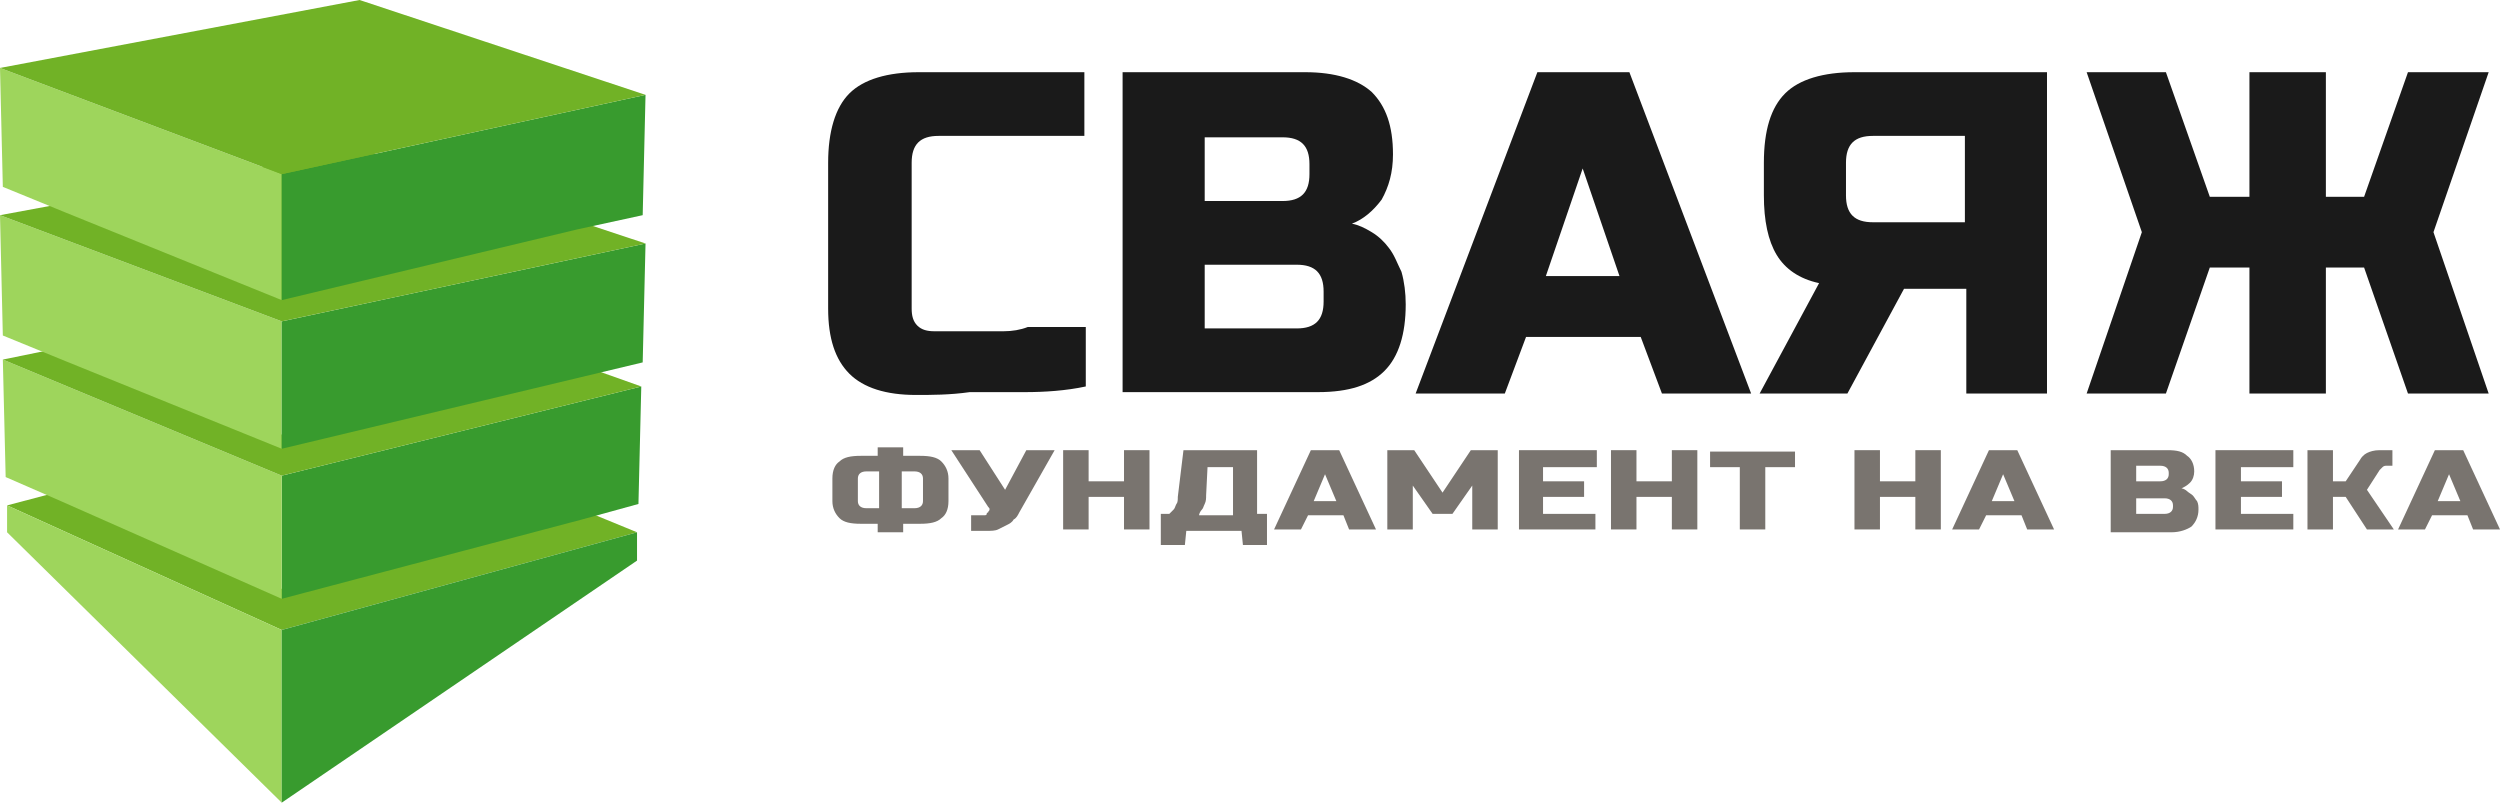
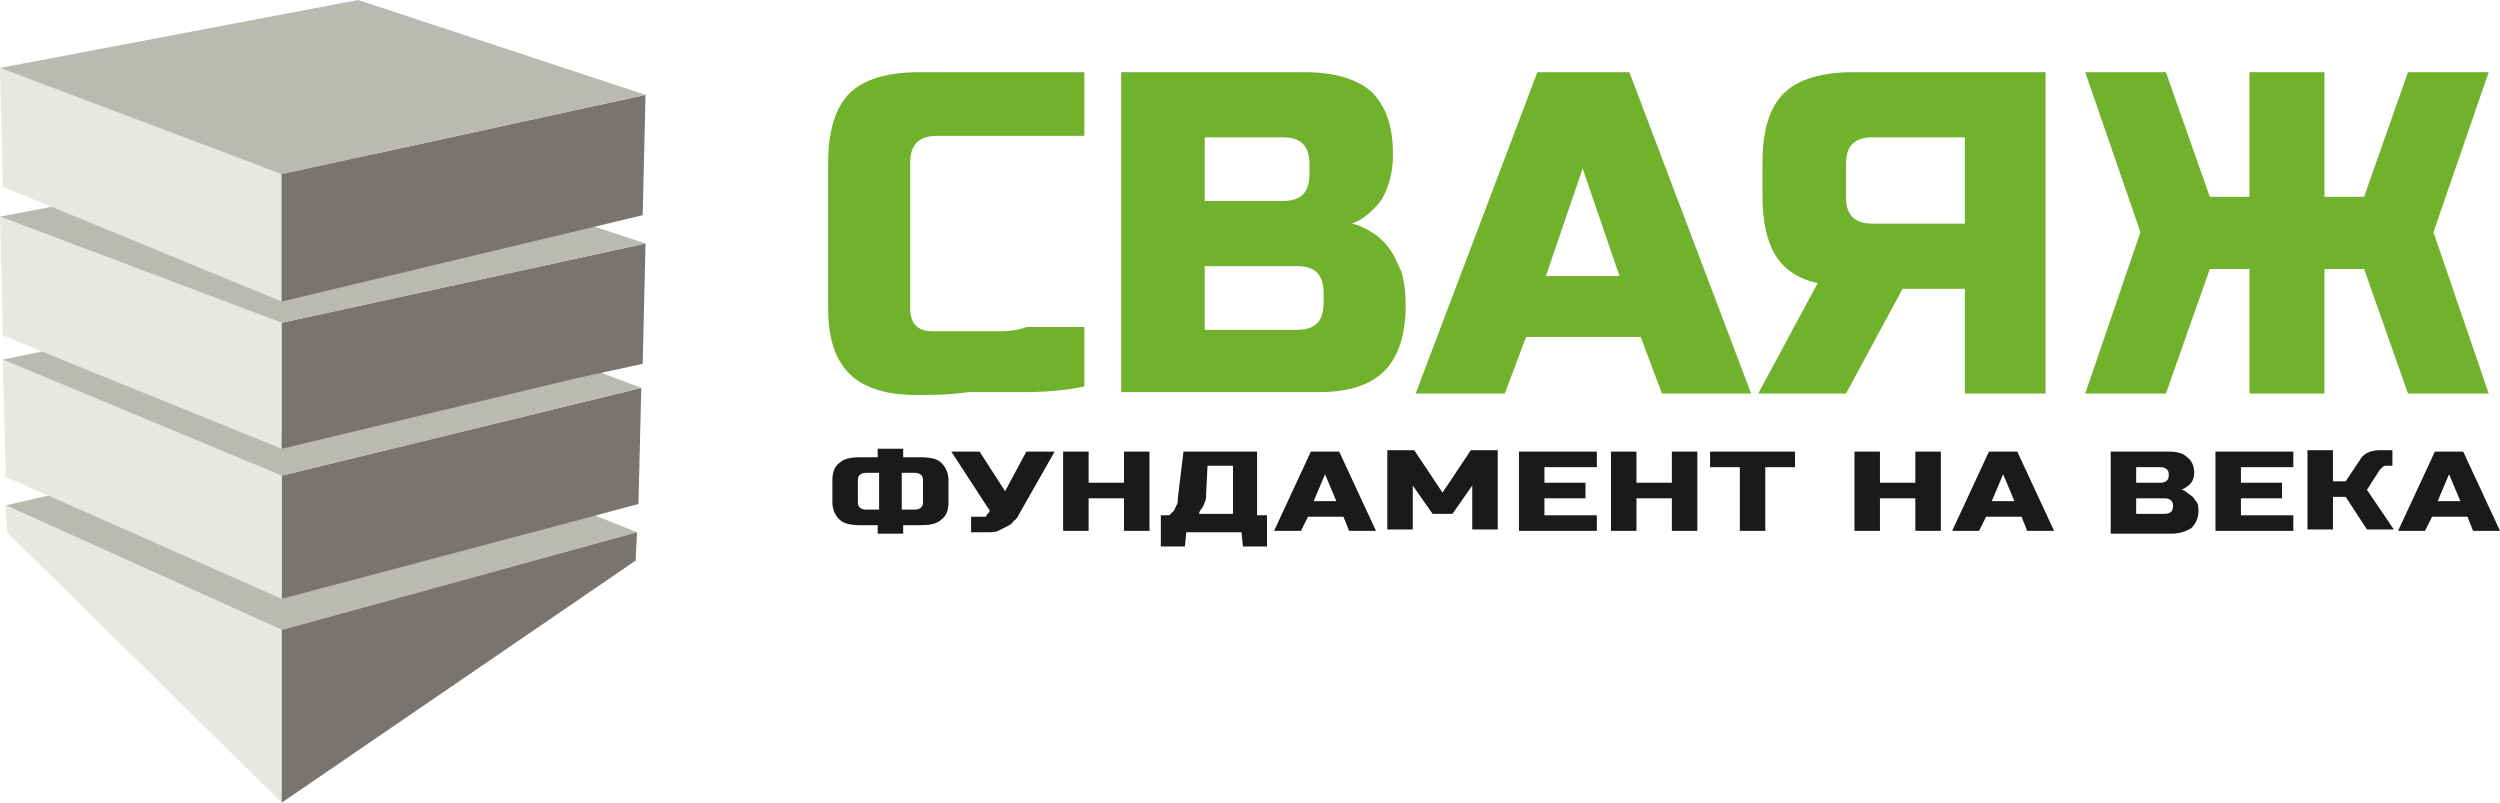
- <svg xmlns="http://www.w3.org/2000/svg" version="1.1" id="Слой_1" x="0px" y="0px" viewBox="0 0 176.6 56.7" style="enable-background:new 0 0 176.6 56.7;" xml:space="preserve">
+ <svg xmlns="http://www.w3.org/2000/svg" version="1.1" id="Слой_1" x="0px" y="0px" viewBox="-217 -56.7 176.6 56.7" style="enable-background:new -217 -56.7 176.6 56.7;" xml:space="preserve">
  <style type="text/css">
- 	.st0{fill-rule:evenodd;clip-rule:evenodd;fill:#71B226;}
- 	.st1{fill-rule:evenodd;clip-rule:evenodd;fill:#9ED55C;}
- 	.st2{fill-rule:evenodd;clip-rule:evenodd;fill:#389B2E;}
- 	.st3{fill:#1A1A1A;}
- 	.st4{fill:#79746F;}
+ 	.st0{fill-rule:evenodd;clip-rule:evenodd;fill:#BBBAB2;}
+ 	.st1{fill-rule:evenodd;clip-rule:evenodd;fill:#E7E8E2;}
+ 	.st2{fill-rule:evenodd;clip-rule:evenodd;fill:#79746F;}
+ 	.st3{fill:#70B22B;}
+ 	.st4{fill:#1A1A1A;}
</style>
-   <polygon id="XMLID_104_" class="st0" points="4.3,34.7 19.9,41.6 41.1,36 45,37.6 19.9,44.5 0.5,35.7 " />
-   <polygon id="XMLID_65_" class="st1" points="19.9,56.7 0.5,37.6 0.5,35.7 19.9,44.5 " />
-   <polygon id="XMLID_64_" class="st2" points="19.9,56.7 19.9,44.5 45,37.6 45,39.6 " />
-   <polygon id="XMLID_63_" class="st2" points="45.1,35.6 41.1,36.7 19.9,42.3 19.9,33.6 45.3,27.3 " />
-   <polygon id="XMLID_62_" class="st1" points="19.9,33.6 19.9,42.3 4.3,35.4 0.4,33.7 0.2,25.4 " />
-   <polygon id="XMLID_61_" class="st0" points="4.6,24.5 19.9,30.7 40.8,25.7 45.3,27.3 19.9,33.6 0.2,25.4 " />
-   <polygon id="XMLID_60_" class="st1" points="4.6,25.5 0.2,23.7 0,15.2 19.9,22.7 19.9,31.7 " />
-   <polygon id="XMLID_59_" class="st2" points="40.8,26.7 19.9,31.7 19.9,22.7 45.6,17.2 45.4,25.6 " />
-   <polygon id="XMLID_58_" class="st0" points="45.6,17.2 19.9,22.7 0,15.2 25.4,10.5 " />
-   <polygon id="XMLID_57_" class="st1" points="4.6,15 0.2,13.2 0,4.8 19.9,12.3 19.9,21.2 " />
-   <polygon id="XMLID_56_" class="st2" points="40.8,16.2 19.9,21.2 19.9,12.3 45.6,6.7 45.4,15.2 " />
-   <polygon id="XMLID_55_" class="st0" points="45.6,6.7 19.9,12.3 0,4.8 25.4,0 " />
-   <path id="XMLID_53_" class="st3" d="M64.7,27.9c-2.1,0-3.7-0.5-4.7-1.5c-1-1-1.5-2.5-1.5-4.6V11.5c0-2.2,0.5-3.9,1.5-4.9  c1-1,2.7-1.5,4.9-1.5h11.7v4.5H66.3c-1.3,0-1.9,0.6-1.9,1.9v10.3c0,0.5,0.1,0.9,0.4,1.2c0.3,0.3,0.7,0.4,1.2,0.4c0.4,0,0.9,0,1.4,0  c0.5,0,1.1,0,1.7,0s1.2,0,1.8,0c0.6,0,1.2-0.1,1.7-0.3c1.3,0,2.7,0,4.1,0v4.2c-1.4,0.3-2.9,0.4-4.3,0.4c-1.2,0-2.5,0-3.9,0  C67.1,27.9,65.8,27.9,64.7,27.9z" />
-   <path id="XMLID_49_" class="st3" d="M79.3,5.1h12.9c2.1,0,3.7,0.5,4.7,1.4c1,1,1.5,2.4,1.5,4.4c0,1.3-0.3,2.3-0.8,3.2  c-0.6,0.8-1.3,1.4-2.1,1.7c0.5,0.1,0.9,0.3,1.4,0.6c0.5,0.3,0.9,0.7,1.2,1.1c0.4,0.5,0.6,1.1,0.9,1.7c0.2,0.7,0.3,1.5,0.3,2.3  c0,2.1-0.5,3.7-1.5,4.7c-1,1-2.5,1.5-4.7,1.5H79.3V5.1z M92.5,11.6c0-1.3-0.6-1.9-1.9-1.9h-5.5v4.5h5.5c1.3,0,1.9-0.6,1.9-1.9V11.6z   M93.5,20.6c0-1.3-0.6-1.9-1.9-1.9h-6.5v4.5h6.5c1.3,0,1.9-0.6,1.9-1.9V20.6z" />
-   <path id="XMLID_46_" class="st3" d="M106.3,27.8H100l8.6-22.7h6.5l8.6,22.7h-6.3l-1.5-4h-8.1L106.3,27.8z M109.2,19.5h5.2l-2.6-7.6  L109.2,19.5z" />
-   <path id="XMLID_43_" class="st3" d="M144.7,27.8h-5.8v-7.4h-4.4l-4,7.4h-6.2l4.2-7.8c-1.4-0.3-2.4-1-3-2s-0.9-2.4-0.9-4.2v-2.3  c0-2.3,0.5-3.9,1.5-4.9c1-1,2.7-1.5,4.9-1.5h13.6V27.8z M130.4,13.8c0,1.3,0.6,1.9,1.9,1.9h6.5V9.6h-6.5c-1.3,0-1.9,0.6-1.9,1.9  V13.8z" />
-   <polygon id="XMLID_42_" class="st3" points="175.8,5.1 170.1,5.1 167,13.9 164.3,13.9 164.3,5.1 158.9,5.1 158.9,13.9 156.1,13.9   153,5.1 147.4,5.1 151.3,16.4 147.4,27.8 153,27.8 156.1,18.9 158.9,18.9 158.9,27.8 164.3,27.8 164.3,18.9 167,18.9 170.1,27.8   175.8,27.8 171.9,16.4 " />
-   <g id="XMLID_3_">
-     <path id="XMLID_38_" class="st4" d="M67,35.4c0,0.6-0.2,1-0.5,1.2C66.2,36.9,65.7,37,65,37h-1.2v0.6H62V37h-1.2   c-0.7,0-1.2-0.1-1.5-0.4c-0.3-0.3-0.5-0.7-0.5-1.2v-1.6c0-0.6,0.2-1,0.5-1.2c0.3-0.3,0.8-0.4,1.5-0.4H62v-0.6h1.8v0.6H65   c0.7,0,1.2,0.1,1.5,0.4s0.5,0.7,0.5,1.2V35.4z M60.6,35.4c0,0.3,0.2,0.5,0.6,0.5h0.9v-2.6h-0.9c-0.4,0-0.6,0.2-0.6,0.5V35.4z    M65.2,33.8c0-0.3-0.2-0.5-0.6-0.5h-0.9v2.6h0.9c0.4,0,0.6-0.2,0.6-0.5V33.8z" />
-     <path id="XMLID_36_" class="st4" d="M67.2,31.8h2l1.8,2.8l1.5-2.8h2l-2.5,4.4c-0.1,0.2-0.2,0.4-0.4,0.5c-0.1,0.2-0.3,0.3-0.5,0.4   c-0.2,0.1-0.4,0.2-0.6,0.3c-0.2,0.1-0.5,0.1-0.8,0.1c-0.1,0-0.3,0-0.4,0c-0.1,0-0.2,0-0.4,0c-0.1,0-0.2,0-0.3,0v-1.1h0.9   c0.1,0,0.2,0,0.2-0.1s0.1-0.1,0.1-0.1c0-0.1,0.1-0.1,0.1-0.2c0-0.1,0-0.1-0.1-0.2L67.2,31.8z" />
-     <path id="XMLID_34_" class="st4" d="M81.2,37.4h-1.8v-2.3h-2.5v2.3h-1.8v-5.6h1.8V34h2.5v-2.2h1.8V37.4z" />
-     <path id="XMLID_31_" class="st4" d="M83.6,31.8h5.2v4.5h0.7v2.2h-1.7l-0.1-1h-3.9l-0.1,1h-1.7v-2.2h0.6c0.1-0.1,0.2-0.2,0.3-0.3   c0.1-0.1,0.1-0.2,0.2-0.4c0.1-0.1,0.1-0.3,0.1-0.5L83.6,31.8z M87.1,36.3V33h-1.8l-0.1,2c0,0.2,0,0.4-0.1,0.6   c-0.1,0.2-0.1,0.3-0.2,0.4c-0.1,0.1-0.2,0.3-0.2,0.4H87.1z" />
-     <path id="XMLID_28_" class="st4" d="M91.9,37.4H90l2.6-5.6h2l2.6,5.6h-1.9l-0.4-1h-2.5L91.9,37.4z M92.8,35.4h1.6l-0.8-1.9   L92.8,35.4z" />
-     <path id="XMLID_26_" class="st4" d="M104,34.3l-1.4,2h-1.4l-1.4-2v3.1H98v-5.6h1.9l2,3l2-3h1.9v5.6H104V34.3z" />
-     <path id="XMLID_24_" class="st4" d="M112.8,37.4h-5.5v-5.6h5.5V33H109V34h2.9v1.1H109v1.2h3.7V37.4z" />
-     <path id="XMLID_22_" class="st4" d="M119.9,37.4h-1.8v-2.3h-2.5v2.3h-1.8v-5.6h1.8V34h2.5v-2.2h1.8V37.4z" />
-     <path id="XMLID_20_" class="st4" d="M124.7,37.4h-1.8V33h-2.1v-1.1h6V33h-2.1V37.4z" />
-     <path id="XMLID_18_" class="st4" d="M137.1,37.4h-1.8v-2.3h-2.5v2.3H131v-5.6h1.8V34h2.5v-2.2h1.8V37.4z" />
-     <path id="XMLID_15_" class="st4" d="M139.8,37.4h-1.9l2.6-5.6h2l2.6,5.6h-1.9l-0.4-1h-2.5L139.8,37.4z M140.7,35.4h1.6l-0.8-1.9   L140.7,35.4z" />
-     <path id="XMLID_11_" class="st4" d="M149.1,31.8h4c0.7,0,1.1,0.1,1.4,0.4c0.3,0.2,0.5,0.6,0.5,1.1c0,0.3-0.1,0.6-0.3,0.8   c-0.2,0.2-0.4,0.3-0.6,0.4c0.1,0,0.3,0.1,0.4,0.2c0.1,0.1,0.3,0.2,0.4,0.3s0.2,0.3,0.3,0.4c0.1,0.2,0.1,0.4,0.1,0.6   c0,0.5-0.2,0.9-0.5,1.2c-0.3,0.2-0.8,0.4-1.4,0.4h-4.3V31.8z M153.2,33.4c0-0.3-0.2-0.5-0.6-0.5h-1.7v1.1h1.7   c0.4,0,0.6-0.2,0.6-0.5V33.4z M153.5,35.7c0-0.3-0.2-0.5-0.6-0.5h-2v1.1h2c0.4,0,0.6-0.2,0.6-0.5V35.7z" />
-     <path id="XMLID_9_" class="st4" d="M162,37.4h-5.5v-5.6h5.5V33h-3.7V34h2.9v1.1h-2.9v1.2h3.7V37.4z" />
-     <path id="XMLID_7_" class="st4" d="M167.2,34.6l1.9,2.8h-1.9l-1.5-2.3h-0.9v2.3h-1.8v-5.6h1.8V34h0.9l1-1.5   c0.1-0.2,0.3-0.4,0.5-0.5c0.2-0.1,0.5-0.2,0.9-0.2c0.1,0,0.2,0,0.3,0s0.2,0,0.3,0c0.1,0,0.2,0,0.3,0v1.1h-0.4c-0.1,0-0.2,0-0.3,0.1   c-0.1,0.1-0.1,0.1-0.2,0.2L167.2,34.6z" />
-     <path id="XMLID_4_" class="st4" d="M171.3,37.4h-1.9l2.6-5.6h2l2.6,5.6h-1.9l-0.4-1h-2.5L171.3,37.4z M172.2,35.4h1.6l-0.8-1.9   L172.2,35.4z" />
+   <polygon class="st0" points="-212.7,-21.9 -197.1,-15 -176,-20.7 -172,-19.1 -197.1,-12.2 -216.6,-21 " />
+   <polygon class="st1" points="-197.1,0 -216.5,-19.1 -216.6,-21 -197.1,-12.2 " />
+   <polygon class="st2" points="-197.1,0 -197.1,-12.2 -172,-19.1 -172.1,-17.1 " />
+   <polygon class="st2" points="-171.9,-21.1 -176,-20 -197.1,-14.4 -197.1,-23.1 -171.7,-29.3 " />
+   <polygon class="st1" points="-197.1,-23.1 -197.1,-14.4 -212.7,-21.3 -216.6,-23 -216.8,-31.3 " />
+   <polygon class="st0" points="-212.4,-32.2 -197.1,-26 -176.2,-31 -171.7,-29.3 -197.1,-23.1 -216.8,-31.3 " />
+   <polygon class="st1" points="-212.4,-31.2 -216.8,-33 -217,-41.4 -197.1,-33.9 -197.1,-25 " />
+   <polygon class="st2" points="-176.2,-30 -197.1,-25 -197.1,-33.9 -171.4,-39.5 -171.6,-31 " />
+   <polygon class="st0" points="-171.4,-39.5 -197.1,-33.9 -217,-41.4 -191.7,-46.2 " />
+   <polygon class="st1" points="-212.4,-41.7 -216.8,-43.5 -217,-51.9 -197.1,-44.4 -197.1,-35.4 " />
+   <polygon class="st2" points="-176.2,-40.4 -197.1,-35.4 -197.1,-44.4 -171.4,-50 -171.6,-41.5 " />
+   <polygon class="st0" points="-171.4,-50 -197.1,-44.4 -217,-51.9 -191.7,-56.7 " />
+   <path class="st3" d="M-152.3-28.8c-2.1,0-3.7-0.5-4.7-1.5c-1-1-1.5-2.5-1.5-4.6v-10.3c0-2.2,0.5-3.9,1.5-4.9c1-1,2.7-1.5,4.9-1.5  h11.7v4.5h-10.4c-1.3,0-1.9,0.6-1.9,1.9v10.3c0,0.5,0.1,0.9,0.4,1.2c0.3,0.3,0.7,0.4,1.2,0.4c0.4,0,0.9,0,1.4,0c0.5,0,1.1,0,1.7,0  s1.2,0,1.8,0c0.6,0,1.2-0.1,1.7-0.3c1.3,0,2.7,0,4.1,0v4.2c-1.4,0.3-2.9,0.4-4.3,0.4c-1.2,0-2.5,0-3.9,0  C-149.9-28.8-151.2-28.8-152.3-28.8z" />
+   <path class="st3" d="M-137.7-51.6h12.9c2.1,0,3.7,0.5,4.7,1.4c1,1,1.5,2.4,1.5,4.4c0,1.3-0.3,2.3-0.8,3.2c-0.6,0.8-1.3,1.4-2.1,1.7  c0.5,0.1,0.9,0.3,1.4,0.6c0.5,0.3,0.9,0.7,1.2,1.1c0.4,0.5,0.6,1.1,0.9,1.7c0.2,0.7,0.3,1.5,0.3,2.3c0,2.1-0.5,3.7-1.5,4.7  c-1,1-2.5,1.5-4.7,1.5h-13.9V-51.6z M-124.5-45.1c0-1.3-0.6-1.9-1.9-1.9h-5.5v4.5h5.5c1.3,0,1.9-0.6,1.9-1.9V-45.1z M-123.5-36  c0-1.3-0.6-1.9-1.9-1.9h-6.5v4.5h6.5c1.3,0,1.9-0.6,1.9-1.9V-36z" />
+   <path class="st3" d="M-110.7-28.9h-6.3l8.6-22.7h6.5l8.6,22.7h-6.3l-1.5-4h-8.1L-110.7-28.9z M-107.8-37.2h5.2l-2.6-7.6L-107.8-37.2  z" />
+   <path class="st3" d="M-72.4-28.9h-5.8v-7.4h-4.4l-4,7.4h-6.2l4.2-7.8c-1.4-0.3-2.4-1-3-2s-0.9-2.4-0.9-4.2v-2.3  c0-2.3,0.5-3.9,1.5-4.9c1-1,2.7-1.5,4.9-1.5h13.6V-28.9z M-86.6-42.8c0,1.3,0.6,1.9,1.9,1.9h6.5V-47h-6.5c-1.3,0-1.9,0.6-1.9,1.9  V-42.8z" />
+   <polygon class="st3" points="-41.2,-51.6 -46.9,-51.6 -50,-42.8 -52.8,-42.8 -52.8,-51.6 -58.1,-51.6 -58.1,-42.8 -60.9,-42.8   -64,-51.6 -69.7,-51.6 -65.8,-40.3 -69.7,-28.9 -64,-28.9 -60.9,-37.7 -58.1,-37.7 -58.1,-28.9 -52.8,-28.9 -52.8,-37.7 -50,-37.7   -46.9,-28.9 -41.2,-28.9 -45.1,-40.3 " />
+   <g>
+     <path class="st4" d="M-150-21.2c0,0.6-0.2,1-0.5,1.2c-0.3,0.3-0.8,0.4-1.5,0.4h-1.2v0.6h-1.8v-0.6h-1.2c-0.7,0-1.2-0.1-1.5-0.4   c-0.3-0.3-0.5-0.7-0.5-1.2v-1.6c0-0.6,0.2-1,0.5-1.2c0.3-0.3,0.8-0.4,1.5-0.4h1.2V-25h1.8v0.6h1.2c0.7,0,1.2,0.1,1.5,0.4   s0.5,0.7,0.5,1.2V-21.2z M-156.4-21.2c0,0.3,0.2,0.5,0.6,0.5h0.9v-2.6h-0.9c-0.4,0-0.6,0.2-0.6,0.5V-21.2z M-151.8-22.8   c0-0.3-0.2-0.5-0.6-0.5h-0.9v2.6h0.9c0.4,0,0.6-0.2,0.6-0.5V-22.8z" />
+     <path class="st4" d="M-149.8-24.8h2l1.8,2.8l1.5-2.8h2l-2.5,4.4c-0.1,0.2-0.2,0.4-0.4,0.5c-0.1,0.2-0.3,0.3-0.5,0.4   c-0.2,0.1-0.4,0.2-0.6,0.3c-0.2,0.1-0.5,0.1-0.8,0.1c-0.1,0-0.3,0-0.4,0c-0.1,0-0.2,0-0.4,0c-0.1,0-0.2,0-0.3,0v-1.1h0.9   c0.1,0,0.2,0,0.2-0.1s0.1-0.1,0.1-0.1c0-0.1,0.1-0.1,0.1-0.2c0-0.1,0-0.1-0.1-0.2L-149.8-24.8z" />
+     <path class="st4" d="M-135.8-19.2h-1.8v-2.3h-2.5v2.3h-1.8v-5.6h1.8v2.2h2.5v-2.2h1.8V-19.2z" />
+     <path class="st4" d="M-133.4-24.8h5.2v4.5h0.7v2.2h-1.7l-0.1-1h-3.9l-0.1,1h-1.7v-2.2h0.6c0.1-0.1,0.2-0.2,0.3-0.3   c0.1-0.1,0.1-0.2,0.2-0.4c0.1-0.1,0.1-0.3,0.1-0.5L-133.4-24.8z M-129.9-20.4v-3.4h-1.8l-0.1,2c0,0.2,0,0.4-0.1,0.6   c-0.1,0.2-0.1,0.3-0.2,0.4c-0.1,0.1-0.2,0.3-0.2,0.4H-129.9z" />
+     <path class="st4" d="M-125.1-19.2h-1.9l2.6-5.6h2l2.6,5.6h-1.9l-0.4-1h-2.5L-125.1-19.2z M-124.2-21.3h1.6l-0.8-1.9L-124.2-21.3z" />
+     <path class="st4" d="M-113-22.4l-1.4,2h-1.4l-1.4-2v3.1h-1.8v-5.6h1.9l2,3l2-3h1.9v5.6h-1.8V-22.4z" />
+     <path class="st4" d="M-104.2-19.2h-5.5v-5.6h5.5v1.1h-3.7v1.1h2.9v1.1h-2.9v1.2h3.7V-19.2z" />
+     <path class="st4" d="M-97.1-19.2h-1.8v-2.3h-2.5v2.3h-1.8v-5.6h1.8v2.2h2.5v-2.2h1.8V-19.2z" />
+     <path class="st4" d="M-92.3-19.2h-1.8v-4.5h-2.1v-1.1h6v1.1h-2.1V-19.2z" />
+     <path class="st4" d="M-79.9-19.2h-1.8v-2.3h-2.5v2.3H-86v-5.6h1.8v2.2h2.5v-2.2h1.8V-19.2z" />
+     <path class="st4" d="M-77.2-19.2h-1.9l2.6-5.6h2l2.6,5.6h-1.9l-0.4-1h-2.5L-77.2-19.2z M-76.3-21.3h1.6l-0.8-1.9L-76.3-21.3z" />
+     <path class="st4" d="M-67.9-24.8h4c0.7,0,1.1,0.1,1.4,0.4c0.3,0.2,0.5,0.6,0.5,1.1c0,0.3-0.1,0.6-0.3,0.8c-0.2,0.2-0.4,0.3-0.6,0.4   c0.1,0,0.3,0.1,0.4,0.2c0.1,0.1,0.3,0.2,0.4,0.3s0.2,0.3,0.3,0.4c0.1,0.2,0.1,0.4,0.1,0.6c0,0.5-0.2,0.9-0.5,1.2   c-0.3,0.2-0.8,0.4-1.4,0.4h-4.3V-24.8z M-63.8-23.2c0-0.3-0.2-0.5-0.6-0.5h-1.7v1.1h1.7c0.4,0,0.6-0.2,0.6-0.5V-23.2z M-63.5-21   c0-0.3-0.2-0.5-0.6-0.5h-2v1.1h2c0.4,0,0.6-0.2,0.6-0.5V-21z" />
+     <path class="st4" d="M-55-19.2h-5.5v-5.6h5.5v1.1h-3.7v1.1h2.9v1.1h-2.9v1.2h3.7V-19.2z" />
+     <path class="st4" d="M-49.8-22.1l1.9,2.8h-1.9l-1.5-2.3h-0.9v2.3H-54v-5.6h1.8v2.2h0.9l1-1.5c0.1-0.2,0.3-0.4,0.5-0.5   c0.2-0.1,0.5-0.2,0.9-0.2c0.1,0,0.2,0,0.3,0s0.2,0,0.3,0c0.1,0,0.2,0,0.3,0v1.1h-0.4c-0.1,0-0.2,0-0.3,0.1   c-0.1,0.1-0.1,0.1-0.2,0.2L-49.8-22.1z" />
+     <path class="st4" d="M-45.7-19.2h-1.9l2.6-5.6h2l2.6,5.6h-1.9l-0.4-1h-2.5L-45.7-19.2z M-44.8-21.3h1.6l-0.8-1.9L-44.8-21.3z" />
  </g>
</svg>
